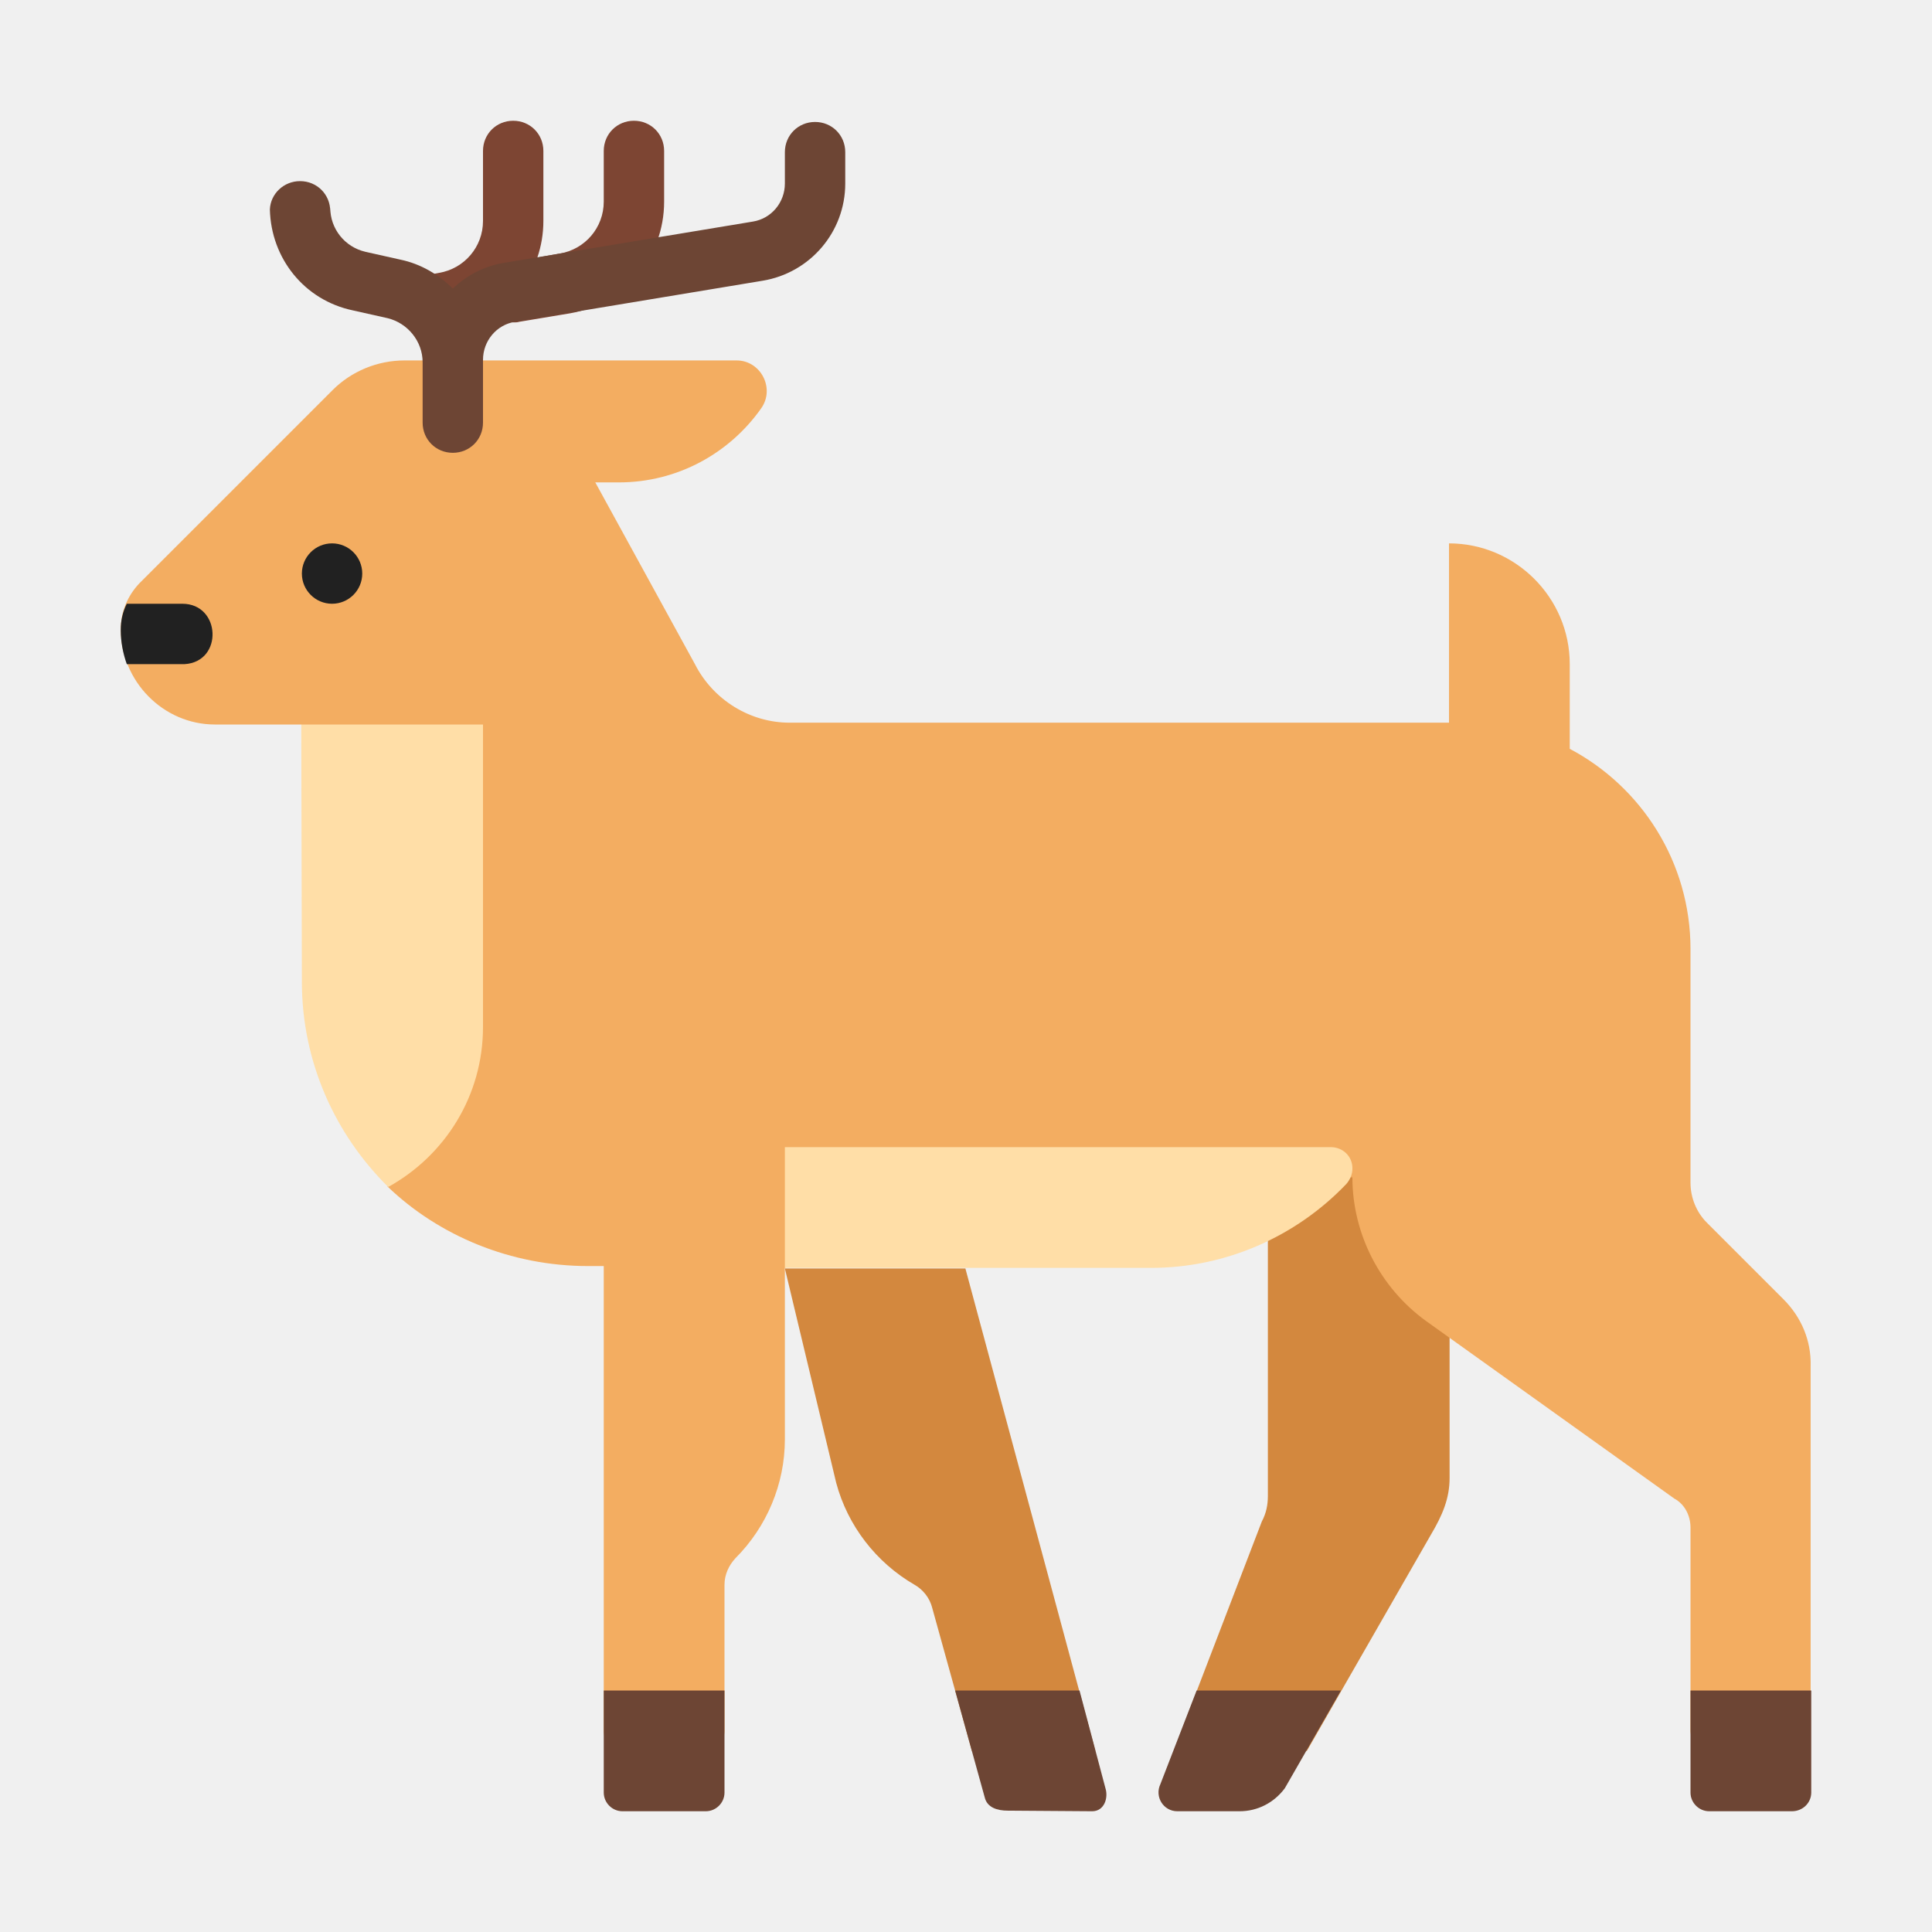
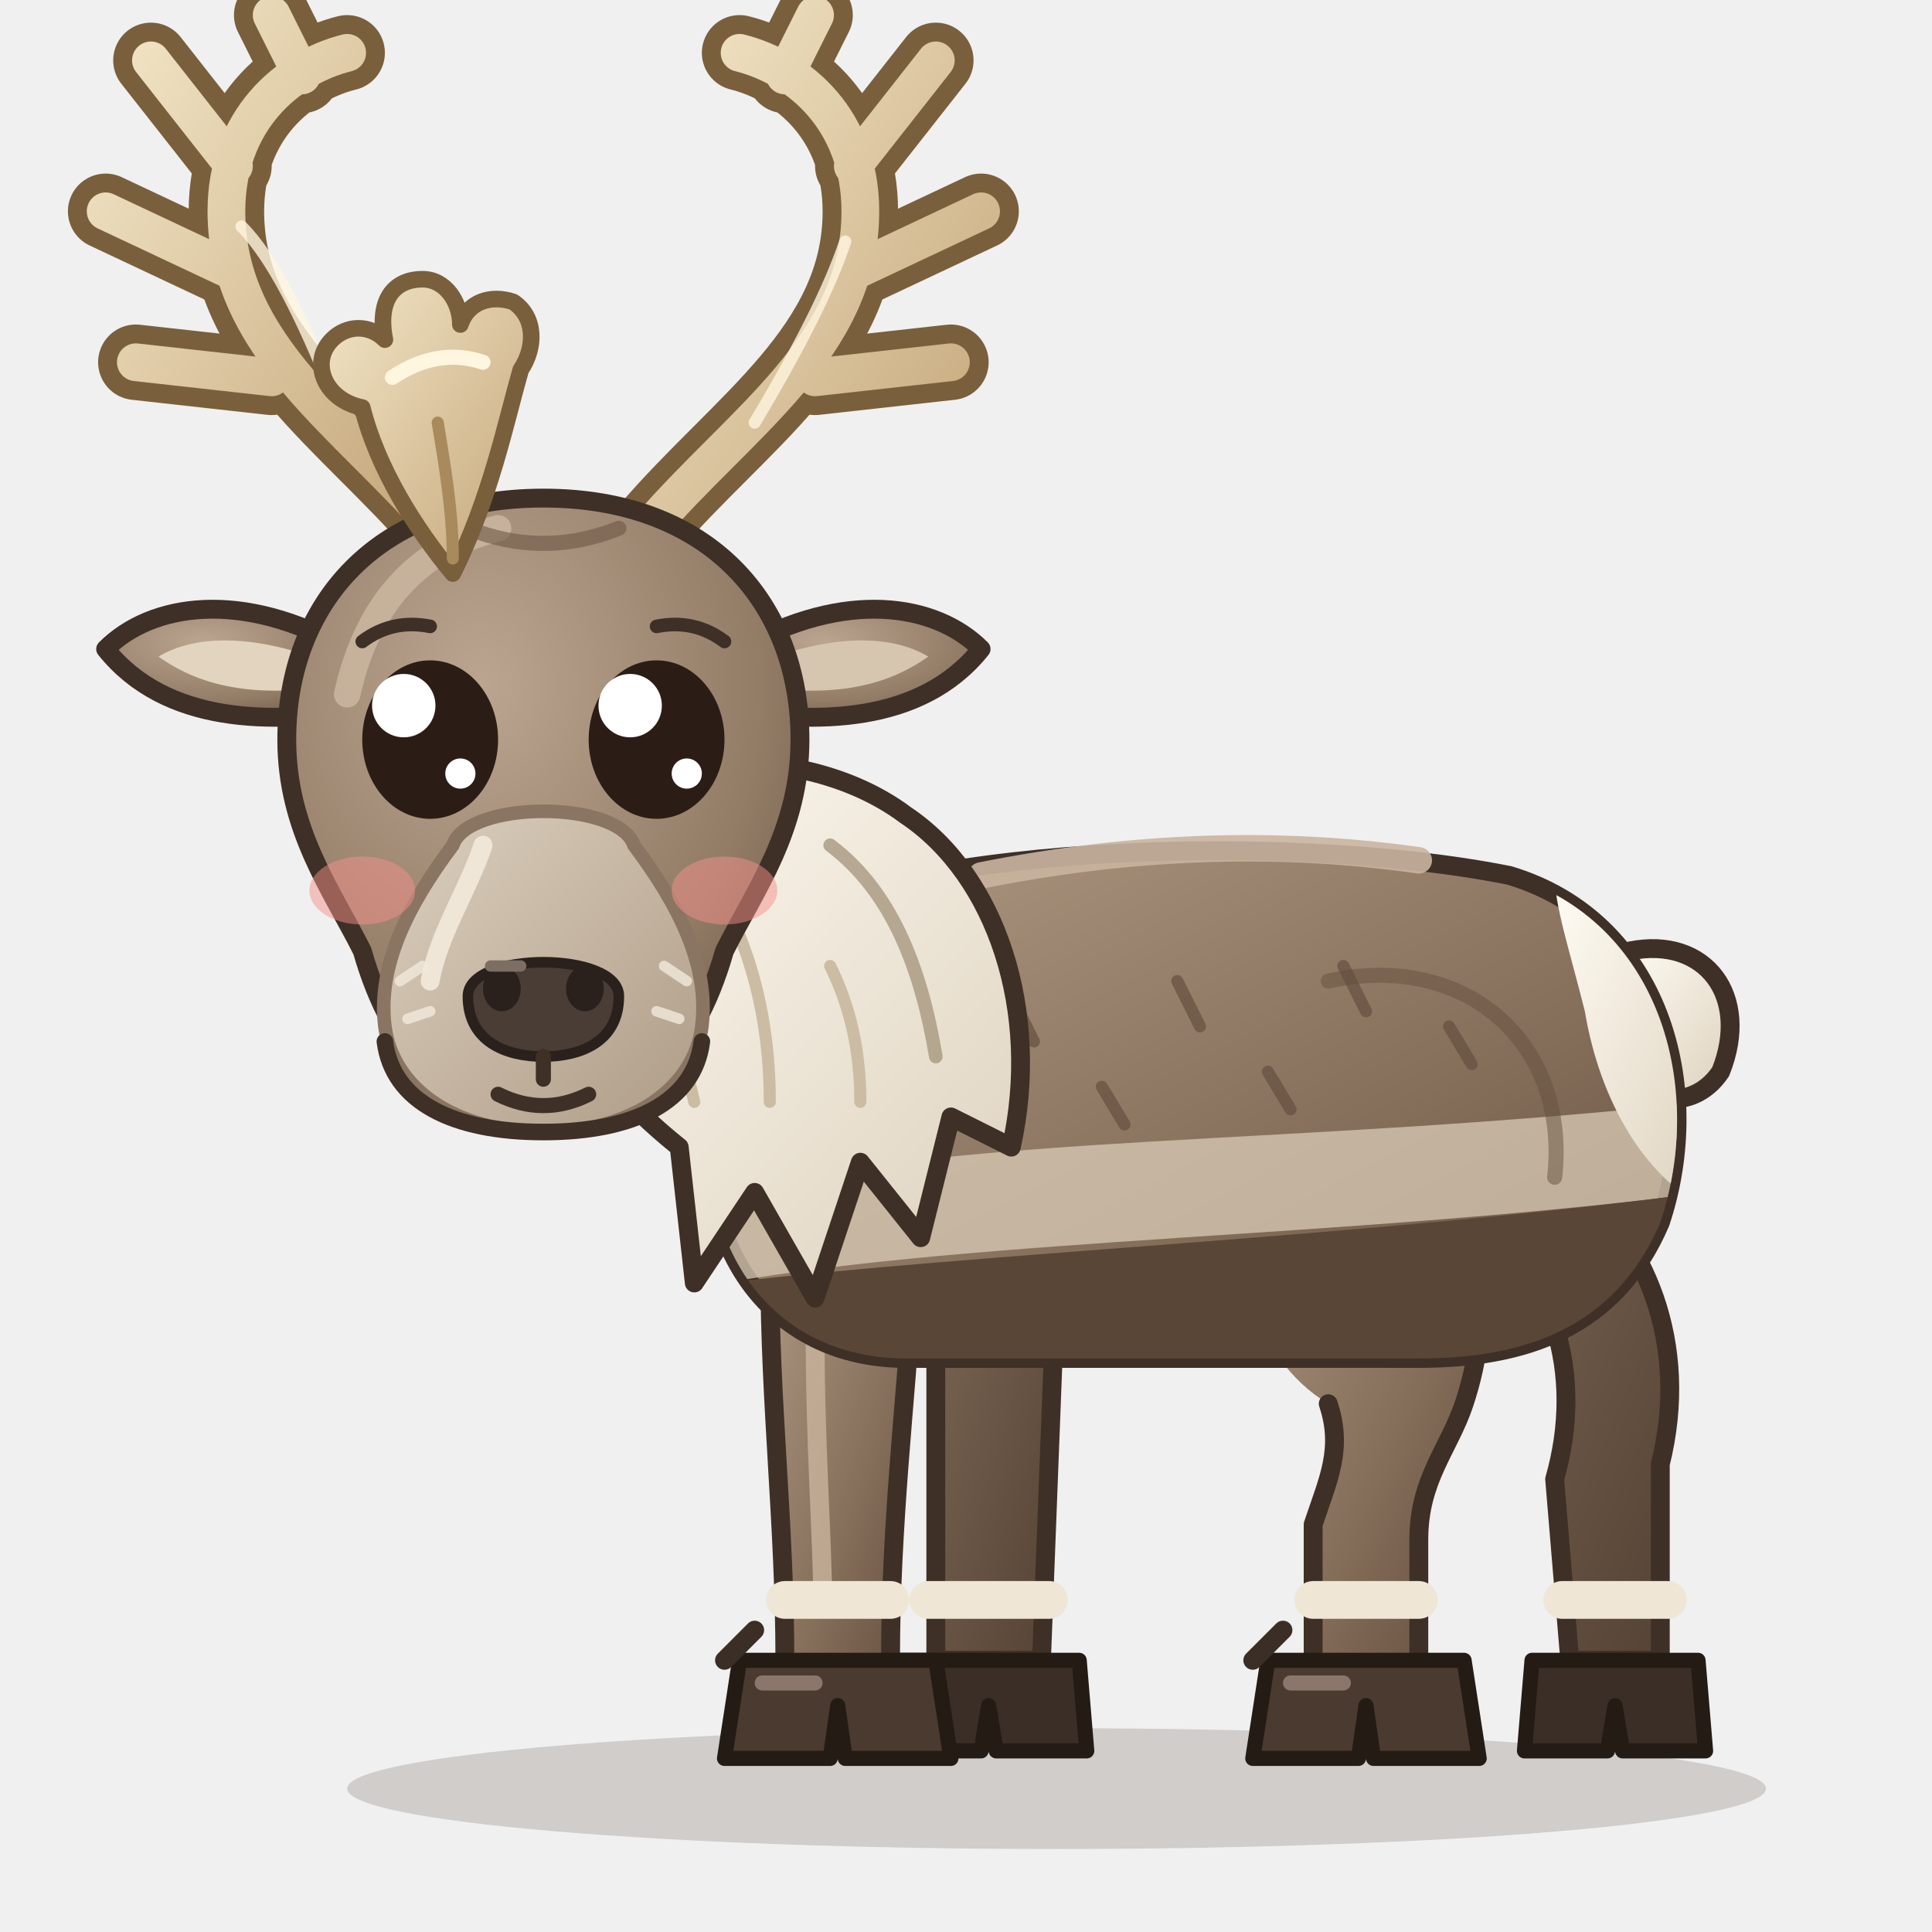
- <svg xmlns="http://www.w3.org/2000/svg" width="32" height="32" viewBox="0 0 32 32" fill="none">
-   <path d="M8 2.5C8 2.22 8.22 2 8.5 2C8.78 2 9 2.22 9 2.5V3.66C9 3.871 8.965 4.075 8.9 4.266L9.27 4.2C9.69 4.13 10 3.77 10 3.34V2.5C10 2.22 10.22 2 10.5 2C10.78 2 11 2.22 11 2.5V3.34C11 4.26 10.35 5.03 9.44 5.19L8.6 5.33C8.57 5.34 8.54 5.34 8.51 5.34C8.384 5.34 8.267 5.293 8.178 5.213C7.981 5.348 7.755 5.446 7.51 5.5C7.46 5.32 7.36 5.15 7.22 5C7.1 4.86 6.98 4.73 6.85 4.6L7.27 4.52C7.69 4.45 8 4.09 8 3.66V2.5Z" fill="#7D4533" />
-   <path d="M21 18.71V24.78C21 24.93 20.97 25.07 20.9 25.2L19.441 29H21.646L23.7 25.42C23.89 25.1 24.01 24.82 24.01 24.48V18.71H21Z" fill="#D3883E" />
-   <path d="M18.143 29H16.097L15.44 26.63C15.4 26.47 15.29 26.33 15.15 26.25C14.51 25.88 14.04 25.27 13.85 24.56L13 21.01H15.99L18.143 29Z" fill="#D3883E" />
-   <path d="M28.27 20.25L29.54 21.52C29.84 21.82 30 22.21 29.99 22.62V28.66C29.99 28.83 29.85 28.97 29.68 28.97H28.31C28.14 28.97 28 28.83 28 28.66V25.3C28 25.1 27.9 24.91 27.73 24.82L23.62 21.88C22.86 21.33 22.4 20.44 22.4 19.5L17.103 19.643L13 21V23.84C13 24.58 12.7 25.29 12.18 25.81C12.07 25.93 12 26.08 12 26.25V28.67C12 28.84 11.86 28.98 11.69 28.98H10.31C10.14 28.98 10 28.84 10 28.67V20.97H9.74C8.464 20.97 7.27 20.47 6.418 19.652L7.099 14.725L4.99 12H3.56C2.7 12 2 11.28 2 10.42C2 10.14 2.11 9.87 2.31 9.66L5.51 6.46C5.82 6.15 6.25 5.97 6.7 5.97H12.2C12.6 5.97 12.84 6.43 12.61 6.76C12.09 7.5 11.23 7.99 10.25 7.99H9.86L11.51 11C11.81 11.59 12.42 11.97 13.08 11.97H24V9C25.1 9 26 9.9 26 11V12.403C27.189 13.032 28 14.282 28 15.72V19.59C28 19.84 28.1 20.08 28.27 20.25Z" fill="#F3AD61" />
-   <path d="M12 29.69V28H10V29.69C10 29.86 10.14 30 10.31 30H11.69C11.86 30 12 29.86 12 29.69Z" fill="#6D4534" />
-   <path d="M16.69 29.99C16.52 29.99 16.35 29.94 16.31 29.77L15.82 28H17.88L18.31 29.62C18.36 29.78 18.29 30 18.09 30L16.69 29.99Z" fill="#6D4534" />
-   <path d="M19.22 29.55L19.82 28H22.21L21.28 29.62C21.1 29.86 20.83 30 20.53 30H19.5C19.27 30 19.12 29.76 19.22 29.55Z" fill="#6D4534" />
-   <path d="M30 28V29.69C30 29.86 29.86 30 29.68 30H28.31C28.14 30 28 29.86 28 29.69V28H30Z" fill="#6D4534" />
-   <path d="M6 9.5C6 9.776 5.776 10 5.5 10C5.224 10 5 9.776 5 9.5C5 9.224 5.224 9 5.5 9C5.776 9 6 9.224 6 9.5Z" fill="#212121" />
-   <path d="M3.06 11H2.1C2.04 10.83 2 10.64 2 10.44C2 10.28 2.03 10.14 2.1 10H3.02C3.66 10 3.7 10.96 3.06 11Z" fill="#212121" />
-   <path d="M8 12V17.01C8 18.15 7.37 19.14 6.43 19.66C5.55 18.79 5 17.59 5 16.26L4.99 12H8Z" fill="#FFDEA7" />
-   <path d="M13 21V19L22.04 19C22.24 19 22.4 19.15 22.4 19.35V19.36C22.4 19.45 22.36 19.54 22.3 19.61C21.46 20.49 20.29 21 19.07 21H13Z" fill="#FFDEA7" />
-   <path d="M13.5 2.02C13.22 2.02 13 2.24 13 2.52V3.04C13 3.35 12.78 3.62 12.47 3.67L8.37 4.35C8.03 4.4 7.73 4.56 7.5 4.78C7.27 4.55 6.97 4.37 6.63 4.3L6.05 4.17C5.71 4.09 5.47 3.79 5.47 3.44V3.5C5.47 3.22 5.25 3 4.97 3C4.7 3 4.48 3.21 4.47 3.47C4.49 4.28 5.04 4.97 5.84 5.14L6.42 5.27C6.75 5.35 7 5.65 7 6V6.66V7C7 7.28 7.22 7.5 7.5 7.5C7.78 7.5 8 7.28 8 7V6.66V6V5.96C8 5.65 8.22 5.38 8.53 5.33L12.63 4.65C13.42 4.52 14 3.84 14 3.04V2.52C14 2.24 13.78 2.02 13.5 2.02Z" fill="#6D4534" />
+ <svg xmlns="http://www.w3.org/2000/svg" viewBox="0 0 256 256">
+   <defs>
+     <linearGradient id="rena-pelo" x1="0" y1="0" x2="1" y2="1">
+       <stop offset="0" stop-color="#b19a84" />
+       <stop offset="0.55" stop-color="#8a735e" />
+       <stop offset="1" stop-color="#644f3e" />
+     </linearGradient>
+     <linearGradient id="rena-tras" x1="0" y1="0" x2="1" y2="1">
+       <stop offset="0" stop-color="#7a6553" />
+       <stop offset="1" stop-color="#544234" />
+     </linearGradient>
+     <radialGradient id="rena-cabeca" cx="0.38" cy="0.3" r="0.85">
+       <stop offset="0" stop-color="#bba590" />
+       <stop offset="0.65" stop-color="#937c66" />
+       <stop offset="1" stop-color="#6c5644" />
+     </radialGradient>
+     <linearGradient id="rena-claro" x1="0" y1="0" x2="1" y2="1">
+       <stop offset="0" stop-color="#fffcf4" />
+       <stop offset="1" stop-color="#ddd1bd" />
+     </linearGradient>
+     <linearGradient id="rena-chifre" x1="0" y1="0" x2="1" y2="1">
+       <stop offset="0" stop-color="#f3e6c8" />
+       <stop offset="1" stop-color="#c4a679" />
+     </linearGradient>
+     <linearGradient id="rena-focinho" x1="0" y1="0" x2="1" y2="1">
+       <stop offset="0" stop-color="#ddd0bf" />
+       <stop offset="1" stop-color="#ad9b86" />
+     </linearGradient>
+     <clipPath id="rena-clip-corpo">
+       <path d="M100 124 C116 112 170 110 200 116 C220 122 226 144 220 162 C214 176 202 180 188 180 L120 180 C104 180 94 168 94 152 C94 140 96 130 100 124 Z" />
+     </clipPath>
+   </defs>
+   <g id="sombra">
+     <ellipse cx="140" cy="237" rx="94" ry="8" fill="#3b2a1a" opacity="0.18" />
+   </g>
+   <g id="patas-tras" stroke-linejoin="round" stroke-linecap="round">
+     <path d="M124 168 L124 220 L138 220 L140 168 Z" fill="url(#rena-tras)" stroke="#3e3026" stroke-width="2.5" />
+     <path d="M194 160 C206 168 210 182 206 196 L208 220 L220 220 L220 194 C224 178 218 164 208 156 Z" fill="url(#rena-tras)" stroke="#3e3026" stroke-width="2.5" />
+     <path d="M123 212 h16 M207 212 h14" stroke="#efe6d6" stroke-width="5" />
+     <path d="M119 220 L143 220 L144 232 L132 232 L131 226 L130 232 L118 232 Z M203 220 L225 220 L226 232 L215 232 L214 226 L213 232 L202 232 Z" fill="#3b2e26" stroke="#241b15" stroke-width="2" />
+   </g>
+   <g id="cauda" stroke-linejoin="round">
+     <path d="M216 126 C226 124 232 132 228 142 C224 148 216 146 214 140 Z" fill="url(#rena-claro)" stroke="#3e3026" stroke-width="2.5" />
+   </g>
+   <g id="patas-frente" stroke-linejoin="round" stroke-linecap="round">
+     <path d="M102 160 C102 182 104 202 104 220 L118 220 C118 202 120 182 122 160 Z" fill="url(#rena-pelo)" />
+     <path d="M102 168 C102 186 104 202 104 220 M118 220 C118 202 120 186 121 170" fill="none" stroke="#3e3026" stroke-width="2.5" />
+     <path d="M164 150 C190 146 200 168 194 186 C192 192 188 196 188 204 L188 220 L174 220 L174 202 C176 196 178 192 176 186 C166 180 162 166 164 150 Z" fill="url(#rena-pelo)" />
+     <path d="M174 220 L174 202 C176 196 178 192 176 186 M188 220 L188 204 C188 196 192 192 194 186 C198 174 196 164 190 156" fill="none" stroke="#3e3026" stroke-width="2.5" />
+     <path d="M108 176 C108 192 109 204 109 212" fill="none" stroke="#c9b49e" stroke-width="2.5" opacity="0.8" />
+     <path d="M104 212 h14 M174 212 h14" stroke="#efe6d6" stroke-width="5" />
+     <path d="M98 220 L124 220 L126 233 L112 233 L111 226 L110 233 L96 233 Z M168 220 L194 220 L196 233 L182 233 L181 226 L180 233 L166 233 Z" fill="#4a3a30" stroke="#241b15" stroke-width="2" />
+     <path d="M101 223 h7 M171 223 h7" stroke="#8a766a" stroke-width="2" />
+     <path d="M100 216 l-4 4 M170 216 l-4 4" stroke="#3b2e26" stroke-width="2.5" />
+   </g>
+   <g id="corpo" stroke-linejoin="round" stroke-linecap="round">
+     <path d="M100 124 C116 112 170 110 200 116 C220 122 226 144 220 162 C214 176 202 180 188 180 L120 180 C104 180 94 168 94 152 C94 140 96 130 100 124 Z" fill="url(#rena-pelo)" stroke="#3e3026" stroke-width="2.5" />
+     <g clip-path="url(#rena-clip-corpo)">
+       <path d="M96 158 C130 150 170 152 226 146 L226 158 C180 164 130 164 96 170 Z" fill="#d9cbb6" opacity="0.75" />
+       <path d="M96 170 C130 166 180 164 226 158 L226 190 L96 190 Z" fill="#5a4636" />
+       <path d="M206 116 C222 118 230 136 226 160 C218 156 212 146 210 134 C208 126 206 120 206 116 Z" fill="url(#rena-claro)" />
+     </g>
+     <path d="M130 116 Q160 110 188 114" fill="none" stroke="#c9b49e" stroke-width="3.5" opacity="0.9" />
+     <g fill="none" stroke="#644f3e" stroke-width="1.6" opacity="0.7">
+       <path d="M134 132 l3 6 M156 130 l3 6 M178 128 l3 6 M146 144 l3 5 M168 142 l3 5 M192 136 l3 5" />
+     </g>
+     <path d="M176 130 C194 126 208 138 206 156" fill="none" stroke="#644f3e" stroke-width="2" opacity="0.5" />
+   </g>
+   <g id="pescoco" stroke-linejoin="round" stroke-linecap="round">
+     <path d="M70 116 C74 100 104 96 120 108 C132 116 138 134 134 152 L126 148 L122 164 L114 154 L108 172 L100 158 L92 170 L90 152 C80 144 70 132 70 116 Z" fill="url(#rena-claro)" stroke="#3e3026" stroke-width="2.5" />
+     <path d="M110 112 C118 118 122 128 124 140" fill="none" stroke="#a8977f" stroke-width="1.8" opacity="0.8" />
+     <path d="M98 124 q4 10 4 22 M110 128 q4 8 4 18 M88 130 q2 8 4 16" fill="none" stroke="#cbbca3" stroke-width="1.6" />
+   </g>
+   <g id="chifres" stroke-linejoin="round" stroke-linecap="round">
+     <g fill="none" stroke="#7a5f3c" stroke-width="10">
+       <path d="M58 70 C46 56 30 46 30 28 C30 16 38 9 46 7 M36 50 L18 48 M31 36 L14 28 M31 22 L20 8 M40 10 L36 2" />
+       <path d="M86 70 C98 56 114 46 114 28 C114 16 106 9 98 7 M108 50 L126 48 M113 36 L130 28 M113 22 L124 8 M104 10 L108 2" />
+     </g>
+     <g fill="none" stroke="url(#rena-chifre)" stroke-width="5">
+       <path d="M58 70 C46 56 30 46 30 28 C30 16 38 9 46 7 M36 50 L18 48 M31 36 L14 28 M31 22 L20 8 M40 10 L36 2" />
+       <path d="M86 70 C98 56 114 46 114 28 C114 16 106 9 98 7 M108 50 L126 48 M113 36 L130 28 M113 22 L124 8 M104 10 L108 2" />
+     </g>
+     <path d="M44 52 C40 42 36 34 32 30 M100 56 C106 46 110 38 112 32" fill="none" stroke="#fff6e0" stroke-width="1.6" opacity="0.8" />
+   </g>
+   <g id="cabeca" stroke-linejoin="round" stroke-linecap="round">
+     <path d="M46 86 C32 78 20 80 14 86 C22 96 36 96 48 94 Z" fill="url(#rena-cabeca)" stroke="#3e3026" stroke-width="2.5" />
+     <path d="M44 88 C34 84 26 84 21 87 C28 92 36 92 44 91 Z" fill="#e3d4c0" />
+     <path d="M98 86 C112 78 124 80 130 86 C122 96 108 96 96 94 Z" fill="url(#rena-cabeca)" stroke="#3e3026" stroke-width="2.5" />
+     <path d="M100 88 C110 84 118 84 123 87 C116 92 108 92 100 91 Z" fill="#d6c6b0" />
+     <path d="M72 66 C94 66 106 80 106 98 C106 110 100 118 96 126 C92 140 84 148 72 148 C60 148 52 140 48 126 C44 118 38 110 38 98 C38 80 50 66 72 66 Z" fill="url(#rena-cabeca)" stroke="#3e3026" stroke-width="2.5" />
+     <path d="M46 92 Q50 74 66 70" fill="none" stroke="#cdb9a3" stroke-width="3.5" opacity="0.8" />
+     <path d="M62 70 Q72 74 82 70" fill="none" stroke="#6c5644" stroke-width="2" opacity="0.6" />
+     <path d="M60 112 C62 106 82 106 84 112 C90 120 94 128 93 136 C92 144 84 150 72 150 C60 150 52 144 51 136 C50 128 54 120 60 112 Z" fill="url(#rena-focinho)" stroke="#8a7462" stroke-width="1.8" />
+     <path d="M51 138 C52 146 60 150 72 150 C84 150 92 146 93 138" fill="none" stroke="#3e3026" stroke-width="2.2" />
+     <path d="M64 112 C62 118 58 124 57 130" fill="none" stroke="#f3eadc" stroke-width="2.5" opacity="0.9" />
+     <path d="M62 132 C62 126 82 126 82 132 C82 138 77 140 72 140 C67 140 62 138 62 132 Z" fill="#4a3d36" stroke="#2a211c" stroke-width="1.4" />
+     <ellipse cx="66.5" cy="131" rx="2.5" ry="3" fill="#2a211c" />
+     <ellipse cx="77.5" cy="131" rx="2.5" ry="3" fill="#2a211c" />
+     <path d="M65 128 h4" stroke="#7d6e64" stroke-width="1.5" />
+     <path d="M72 140 v3 M66 145 Q72 148 78 145" fill="none" stroke="#3e3026" stroke-width="2" />
+     <g fill="none" stroke="#f3eadc" stroke-width="1.4" opacity="0.8">
+       <path d="M56 128 l-3 2 M88 128 l3 2 M57 134 l-3 1 M87 134 l3 1" />
+     </g>
+     <ellipse cx="48" cy="118" rx="7" ry="4.5" fill="#f4908a" opacity="0.5" />
+     <ellipse cx="96" cy="118" rx="7" ry="4.5" fill="#f4908a" opacity="0.5" />
+   </g>
+   <g id="pa" stroke-linejoin="round" stroke-linecap="round">
+     <path d="M60 76 C55 70 50 62 48 54 C43 53 41 48 44 45 C46 43 49 43 51 45 C50 40 52 37 56 37 C59 37 61 40 61 43 C62 40 65 39 68 40 C71 42 71 46 69 49 C67 56 65 66 60 76 Z" fill="url(#rena-chifre)" stroke="#7a5f3c" stroke-width="2.2" />
+     <path d="M52 50 Q58 46 64 48" fill="none" stroke="#fff6e0" stroke-width="2" />
+     <path d="M58 56 C59 62 60 68 60 74" fill="none" stroke="#a88a5c" stroke-width="1.6" />
+   </g>
+   <g id="olhos">
+     <ellipse cx="57" cy="98" rx="9" ry="10.5" fill="#2b1d16" />
+     <ellipse cx="87" cy="98" rx="9" ry="10.5" fill="#2b1d16" />
+     <circle cx="53.5" cy="93.5" r="4.2" fill="#fff" />
+     <circle cx="61" cy="102.5" r="2" fill="#fff" />
+     <circle cx="83.5" cy="93.5" r="4.2" fill="#fff" />
+     <circle cx="91" cy="102.5" r="2" fill="#fff" />
+     <path d="M48 85 q4 -3 9 -2 M96 85 q-4 -3 -9 -2" fill="none" stroke="#3e3026" stroke-width="1.8" stroke-linecap="round" />
+   </g>
</svg>
